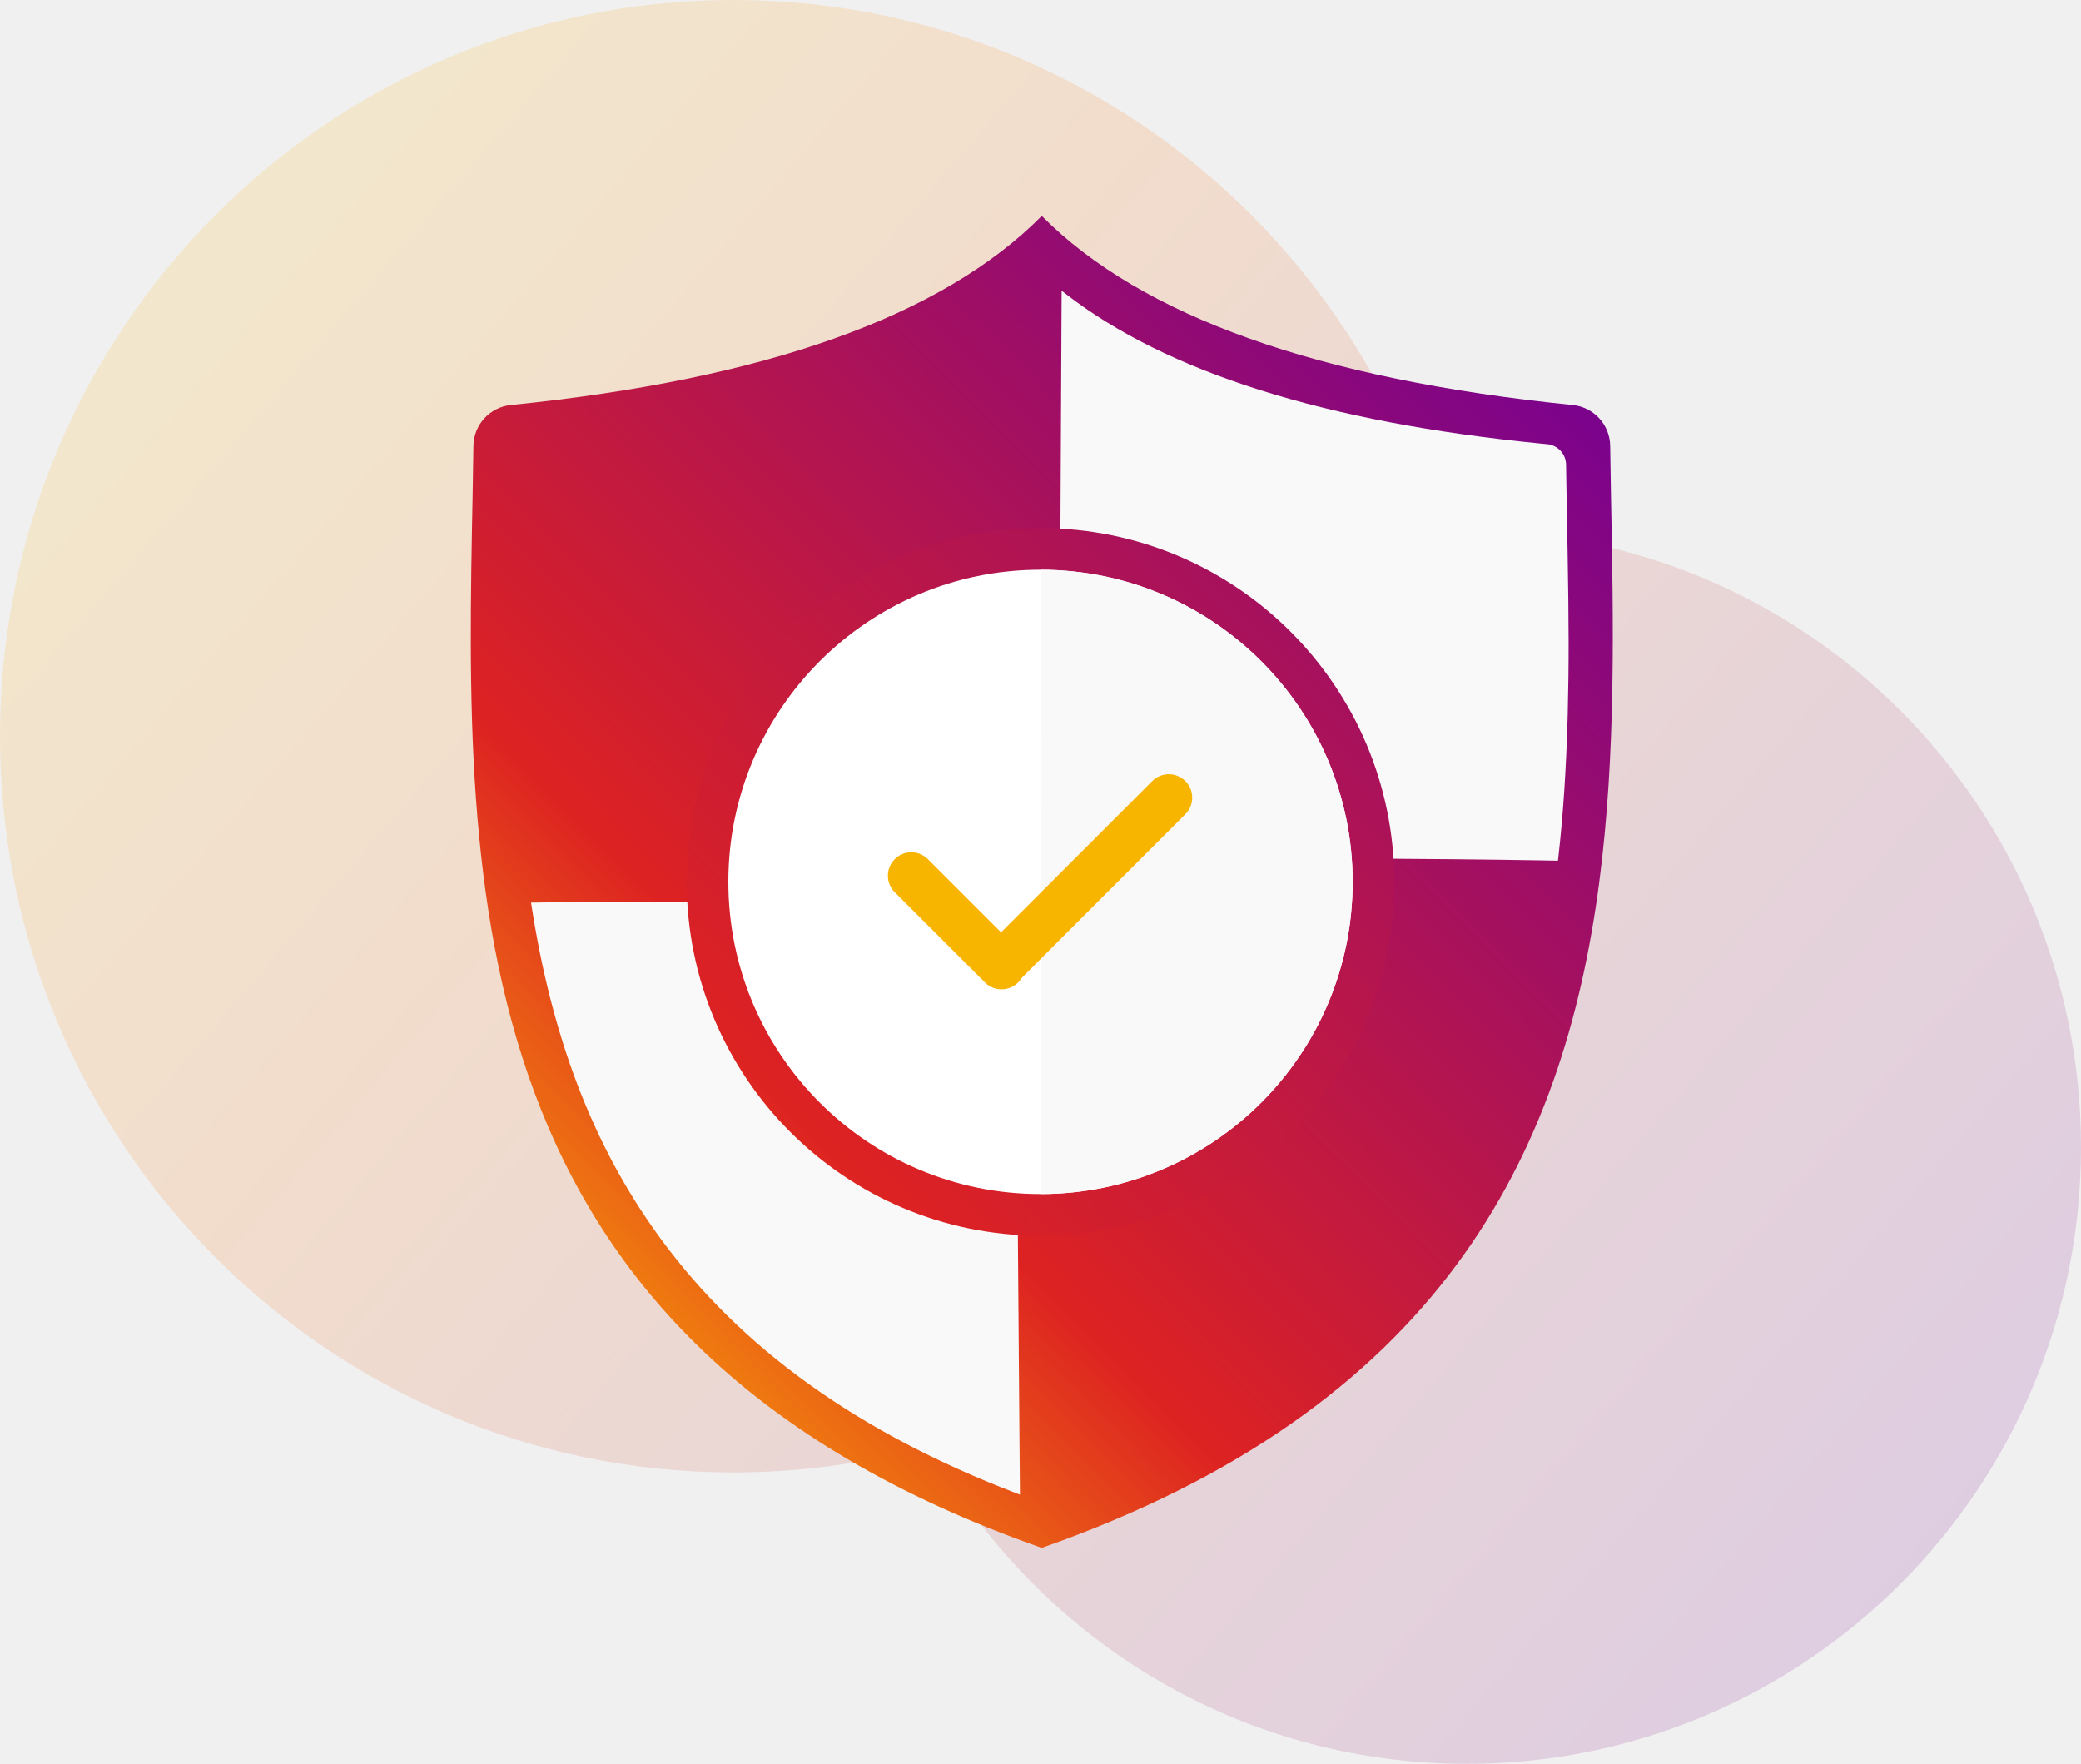
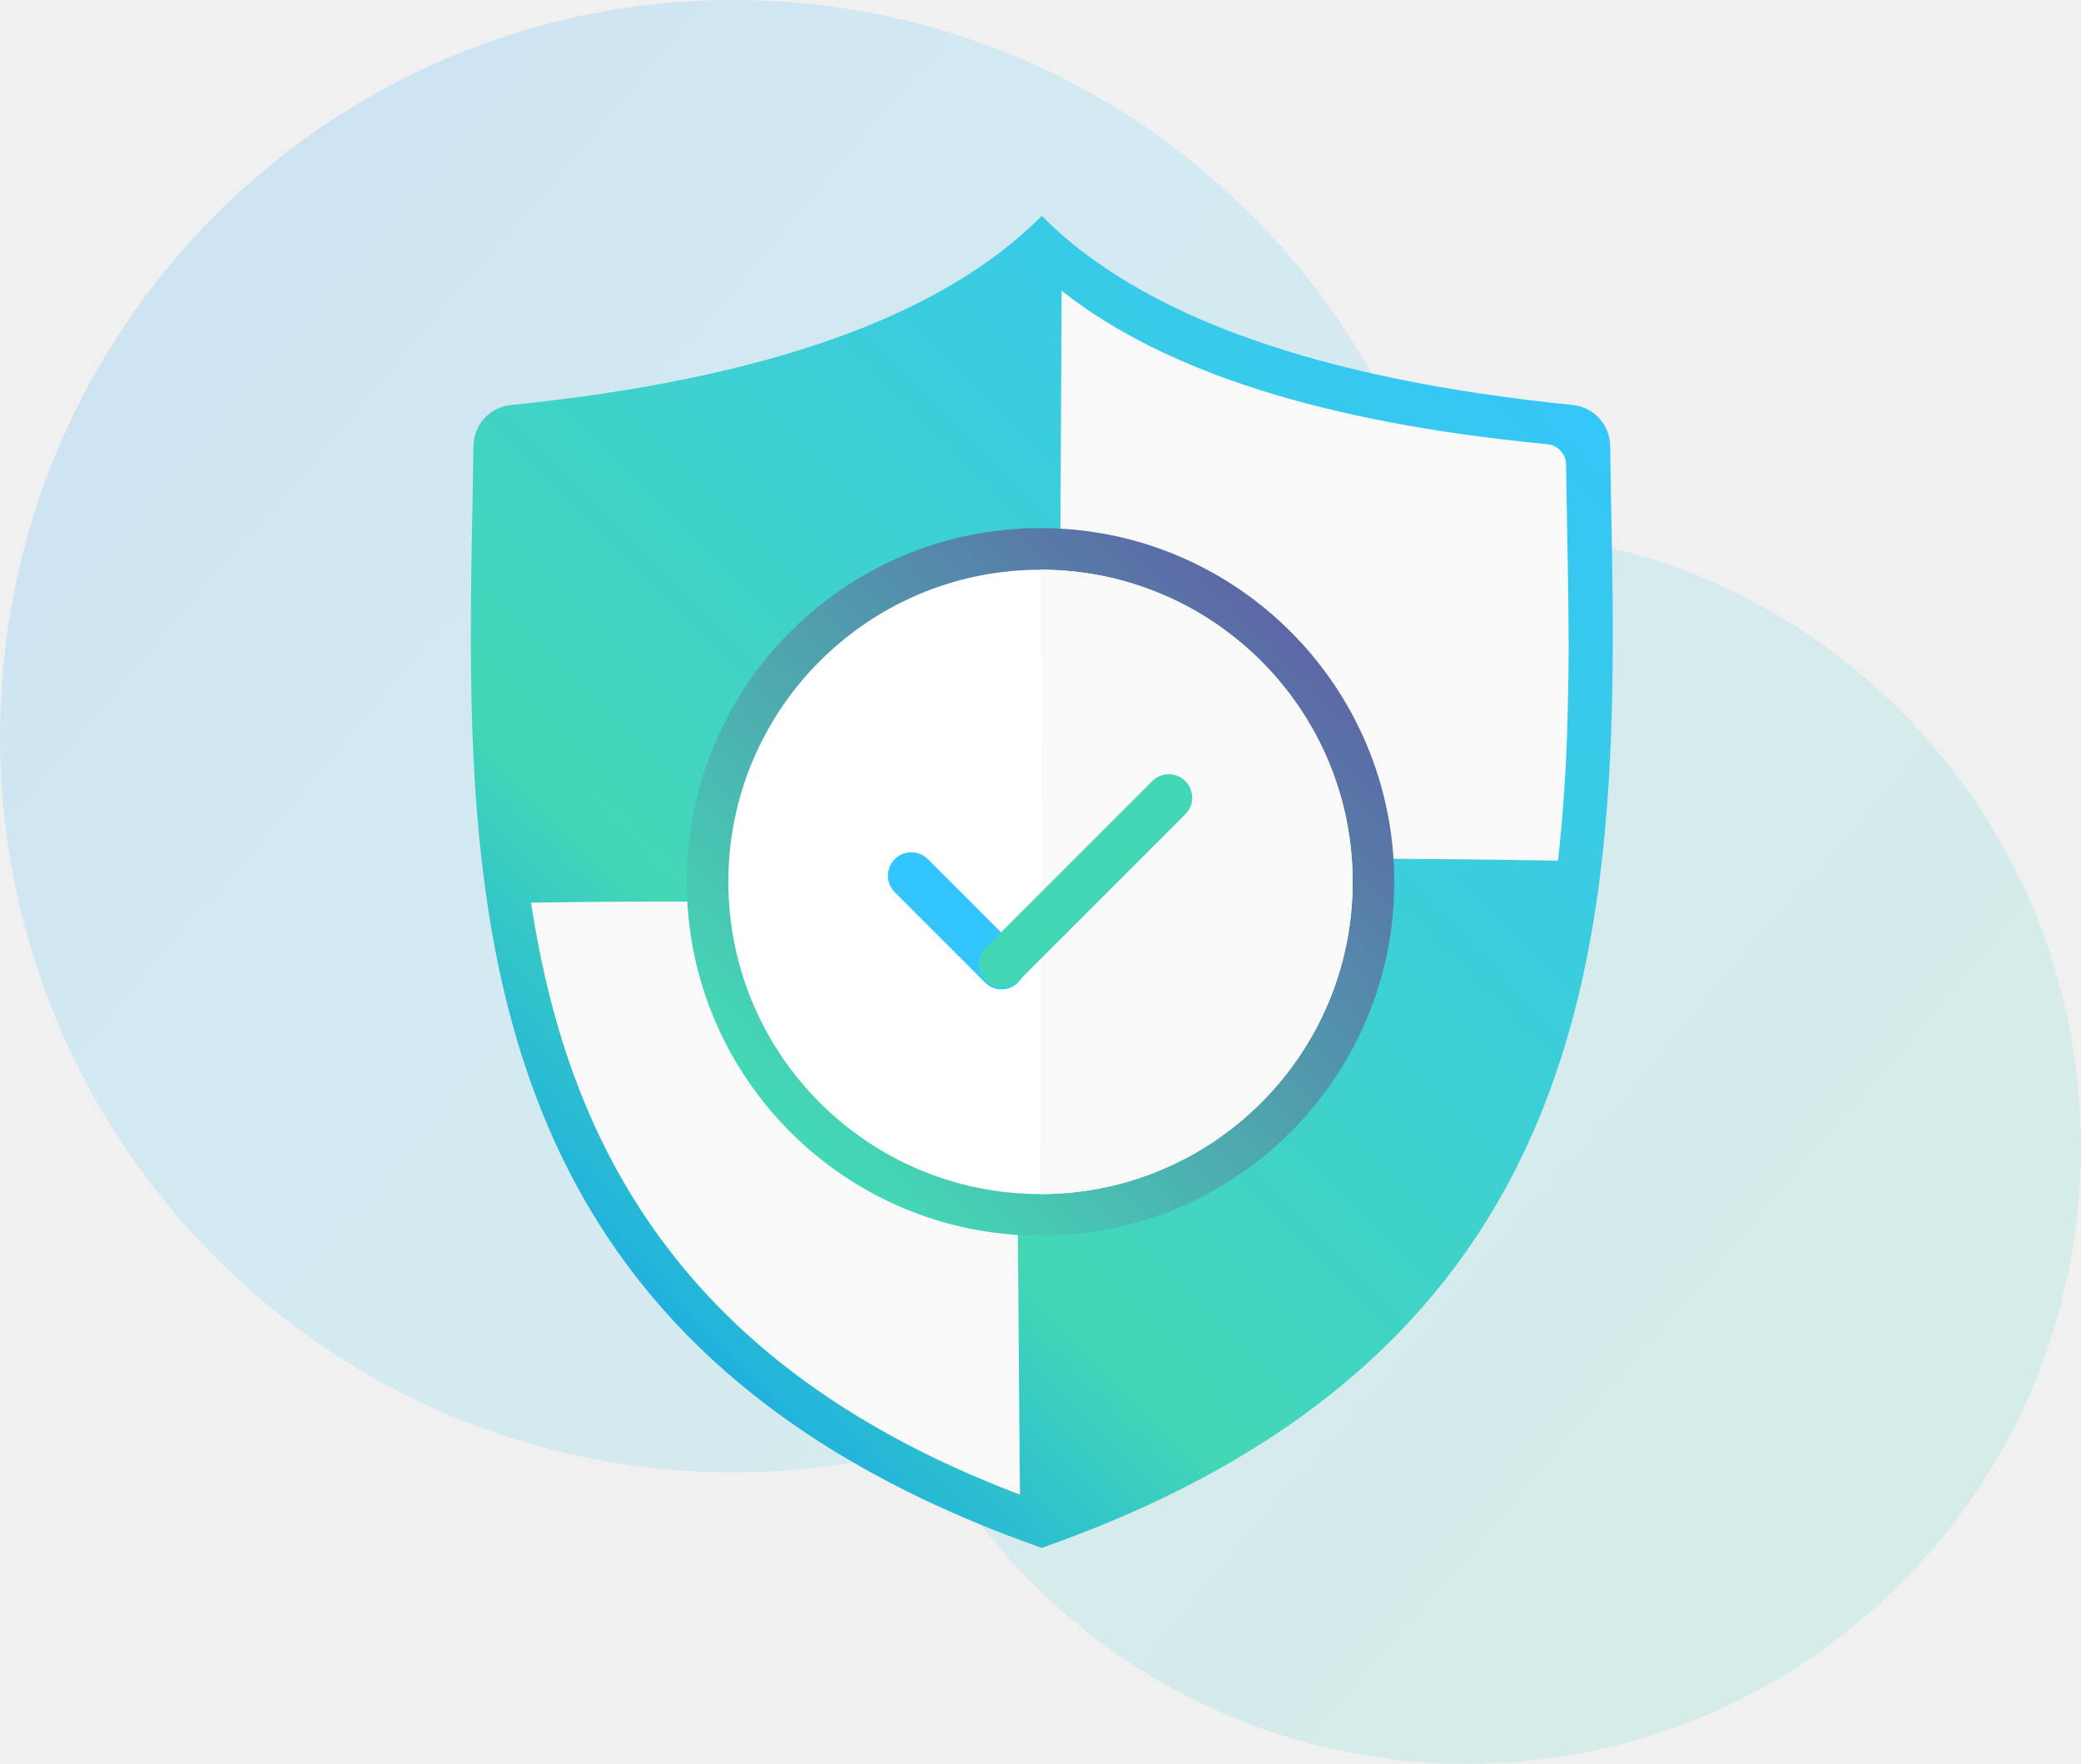
<svg xmlns="http://www.w3.org/2000/svg" width="800px" height="678px" viewBox="0 0 800 678" version="1.1">
  <defs>
    <linearGradient x1="0%" y1="14.087%" x2="100%" y2="85.913%" id="linearGradient-1">
-       <stop stop-color="#FFC500" offset="0%" />
-       <stop stop-color="#FB6E00" offset="32.988%" />
-       <stop stop-color="#720096" offset="100%" />
+       <stop stop-color="#0091FF" offset="0%" />
+       <stop stop-color="#32C5FF" offset="32.988%" />
+       <stop stop-color="#44D7B6" offset="100%" />
    </linearGradient>
    <linearGradient x1="6.562%" y1="100%" x2="92.547%" y2="0%" id="linearGradient-2">
-       <stop stop-color="#FFC500" offset="0%" />
-       <stop stop-color="#DD2222" offset="32.988%" />
-       <stop stop-color="#720096" offset="100%" />
+       <stop stop-color="#0091FF" offset="0%" />
+       <stop stop-color="#44D7B6" offset="32.988%" />
+       <stop stop-color="#32C5FF" offset="100%" />
    </linearGradient>
    <linearGradient x1="-48.895%" y1="148.968%" x2="150.365%" y2="-49.449%" id="linearGradient-3">
-       <stop stop-color="#FFC500" offset="0%" />
-       <stop stop-color="#DD2222" offset="32.988%" />
+       <stop stop-color="#32C5FF" offset="0%" />
+       <stop stop-color="#44D7B6" offset="32.988%" />
      <stop stop-color="#720096" offset="100%" />
    </linearGradient>
  </defs>
  <g id="Page-1" stroke="none" stroke-width="1" fill="none" fill-rule="evenodd">
    <g id="ff_2" fill-rule="nonzero">
      <path d="M281.943,0 C410.432,0 518.846,86.273 552.827,204.256 C556.486,204.086 560.176,204 563.885,204 C694.288,204 800,310.109 800,441 C800,571.891 694.288,678 563.885,678 C474.97,678 397.534,628.668 357.261,555.784 C333.29,562.444 308.03,566 281.943,566 C126.23,566 0,439.297 0,283 C0,126.703 126.23,0 281.943,0 Z" id="Combined-Shape-Copy" fill-opacity="0.15" fill="url(#linearGradient-1)" />
      <g id="Group" transform="translate(181, 83)">
        <path d="M219.485,512 C-5.721,432.936 -2.306,259.747 0.707,106.753 C0.789,102.718 0.888,96.594 1.003,88.381 C1.116,80.253 7.307,73.502 15.394,72.685 C113.184,62.816 181.214,38.588 219.485,0 C257.766,38.588 325.806,62.816 423.605,72.686 L423.605,72.686 C431.693,73.502 437.884,80.253 437.997,88.381 C438.112,96.591 438.211,102.71 438.293,106.739 C439.259,155.794 440.266,206.927 433.765,256.368 C419.989,361.125 372.503,458.287 219.485,512 Z" id="Path-Copy-7" fill="url(#linearGradient-2)" />
        <path d="M209.582,263.087 L209.632,282.094 C209.71,304.216 209.869,332.204 210.095,364.882 L210.821,458.74 L211.098,491.528 L209.82,491.044 C148.079,467.445 103.453,434.727 72.991,393.174 L72.156,392.027 C46.361,356.404 30.959,314.7 23.294,264.848 L23.16,263.973 L30.54,263.862 C49.679,263.6 70.388,263.527 107.994,263.5 L148.28,263.45 C169.585,263.402 185.968,263.315 203.681,263.146 L209.582,263.087 Z" id="Path" fill="#F9F9F9" />
        <path d="M227.126,28.741 L228.389,29.733 C267.615,60.196 328.495,79.313 410.98,87.463 L413.792,87.736 C417.87,88.124 420.99,91.507 421.048,95.588 L421.272,109.927 L421.618,128.28 C422.118,156.67 422.158,172.543 421.68,191.265 L421.629,193.145 C421.092,212.518 419.94,230.214 418.027,246.938 L417.92,247.852 L410.372,247.718 C372.406,247.082 314.7,246.741 237.232,246.693 L226.039,246.688 L227.126,28.741 Z" id="Path" fill="#F9F9F9" />
        <path d="M219,120 C143.889,120 83,180.889 83,256 C83,331.111 143.889,392 219,392 C294.111,392 355,331.111 355,256 C355,180.889 294.111,120 219,120 Z" id="Oval-Copy-5" fill="url(#linearGradient-3)" />
        <path d="M219,136 C285.274,136 339,189.726 339,256 C339,322.274 285.274,376 219,376 C152.726,376 99,322.274 99,256 C99,189.726 152.726,136 219,136 Z" id="Path" fill="#FFFFFF" />
        <path d="M219,376 C285.274,376 339,322.274 339,256 C339,189.726 285.274,136 219,136 C219.938,199.75 219,307.562 219,376 Z" id="Oval-Copy-6" fill="#F9F9F9" />
-         <path d="M162.969,247.251 C166.415,243.805 171.96,243.738 175.488,247.049 L175.697,247.251 L210.386,281.94 C213.901,285.455 213.901,291.153 210.386,294.668 C206.94,298.114 201.396,298.181 197.868,294.871 L197.658,294.668 L162.969,259.979 C159.455,256.464 159.455,250.766 162.969,247.251 Z" id="Path" fill="#F7B500" />
-         <path d="M261.969,217.251 C265.484,213.737 271.183,213.737 274.697,217.251 C278.143,220.697 278.211,226.242 274.9,229.77 L274.697,229.979 L210.697,293.979 C207.183,297.494 201.484,297.494 197.969,293.979 C194.524,290.533 194.456,284.989 197.767,281.46 L197.969,281.251 L261.969,217.251 Z" id="Path" fill="#F7B500" />
+         <path d="M162.969,247.251 C166.415,243.805 171.96,243.738 175.488,247.049 L175.697,247.251 L210.386,281.94 C213.901,285.455 213.901,291.153 210.386,294.668 C206.94,298.114 201.396,298.181 197.868,294.871 L197.658,294.668 L162.969,259.979 C159.455,256.464 159.455,250.766 162.969,247.251 Z" id="Path" fill="#32C5FF" />
+         <path d="M261.969,217.251 C265.484,213.737 271.183,213.737 274.697,217.251 C278.143,220.697 278.211,226.242 274.9,229.77 L274.697,229.979 L210.697,293.979 C207.183,297.494 201.484,297.494 197.969,293.979 C194.524,290.533 194.456,284.989 197.767,281.46 L197.969,281.251 L261.969,217.251 Z" id="Path" fill="#44D7B6" />
      </g>
    </g>
  </g>
</svg>
